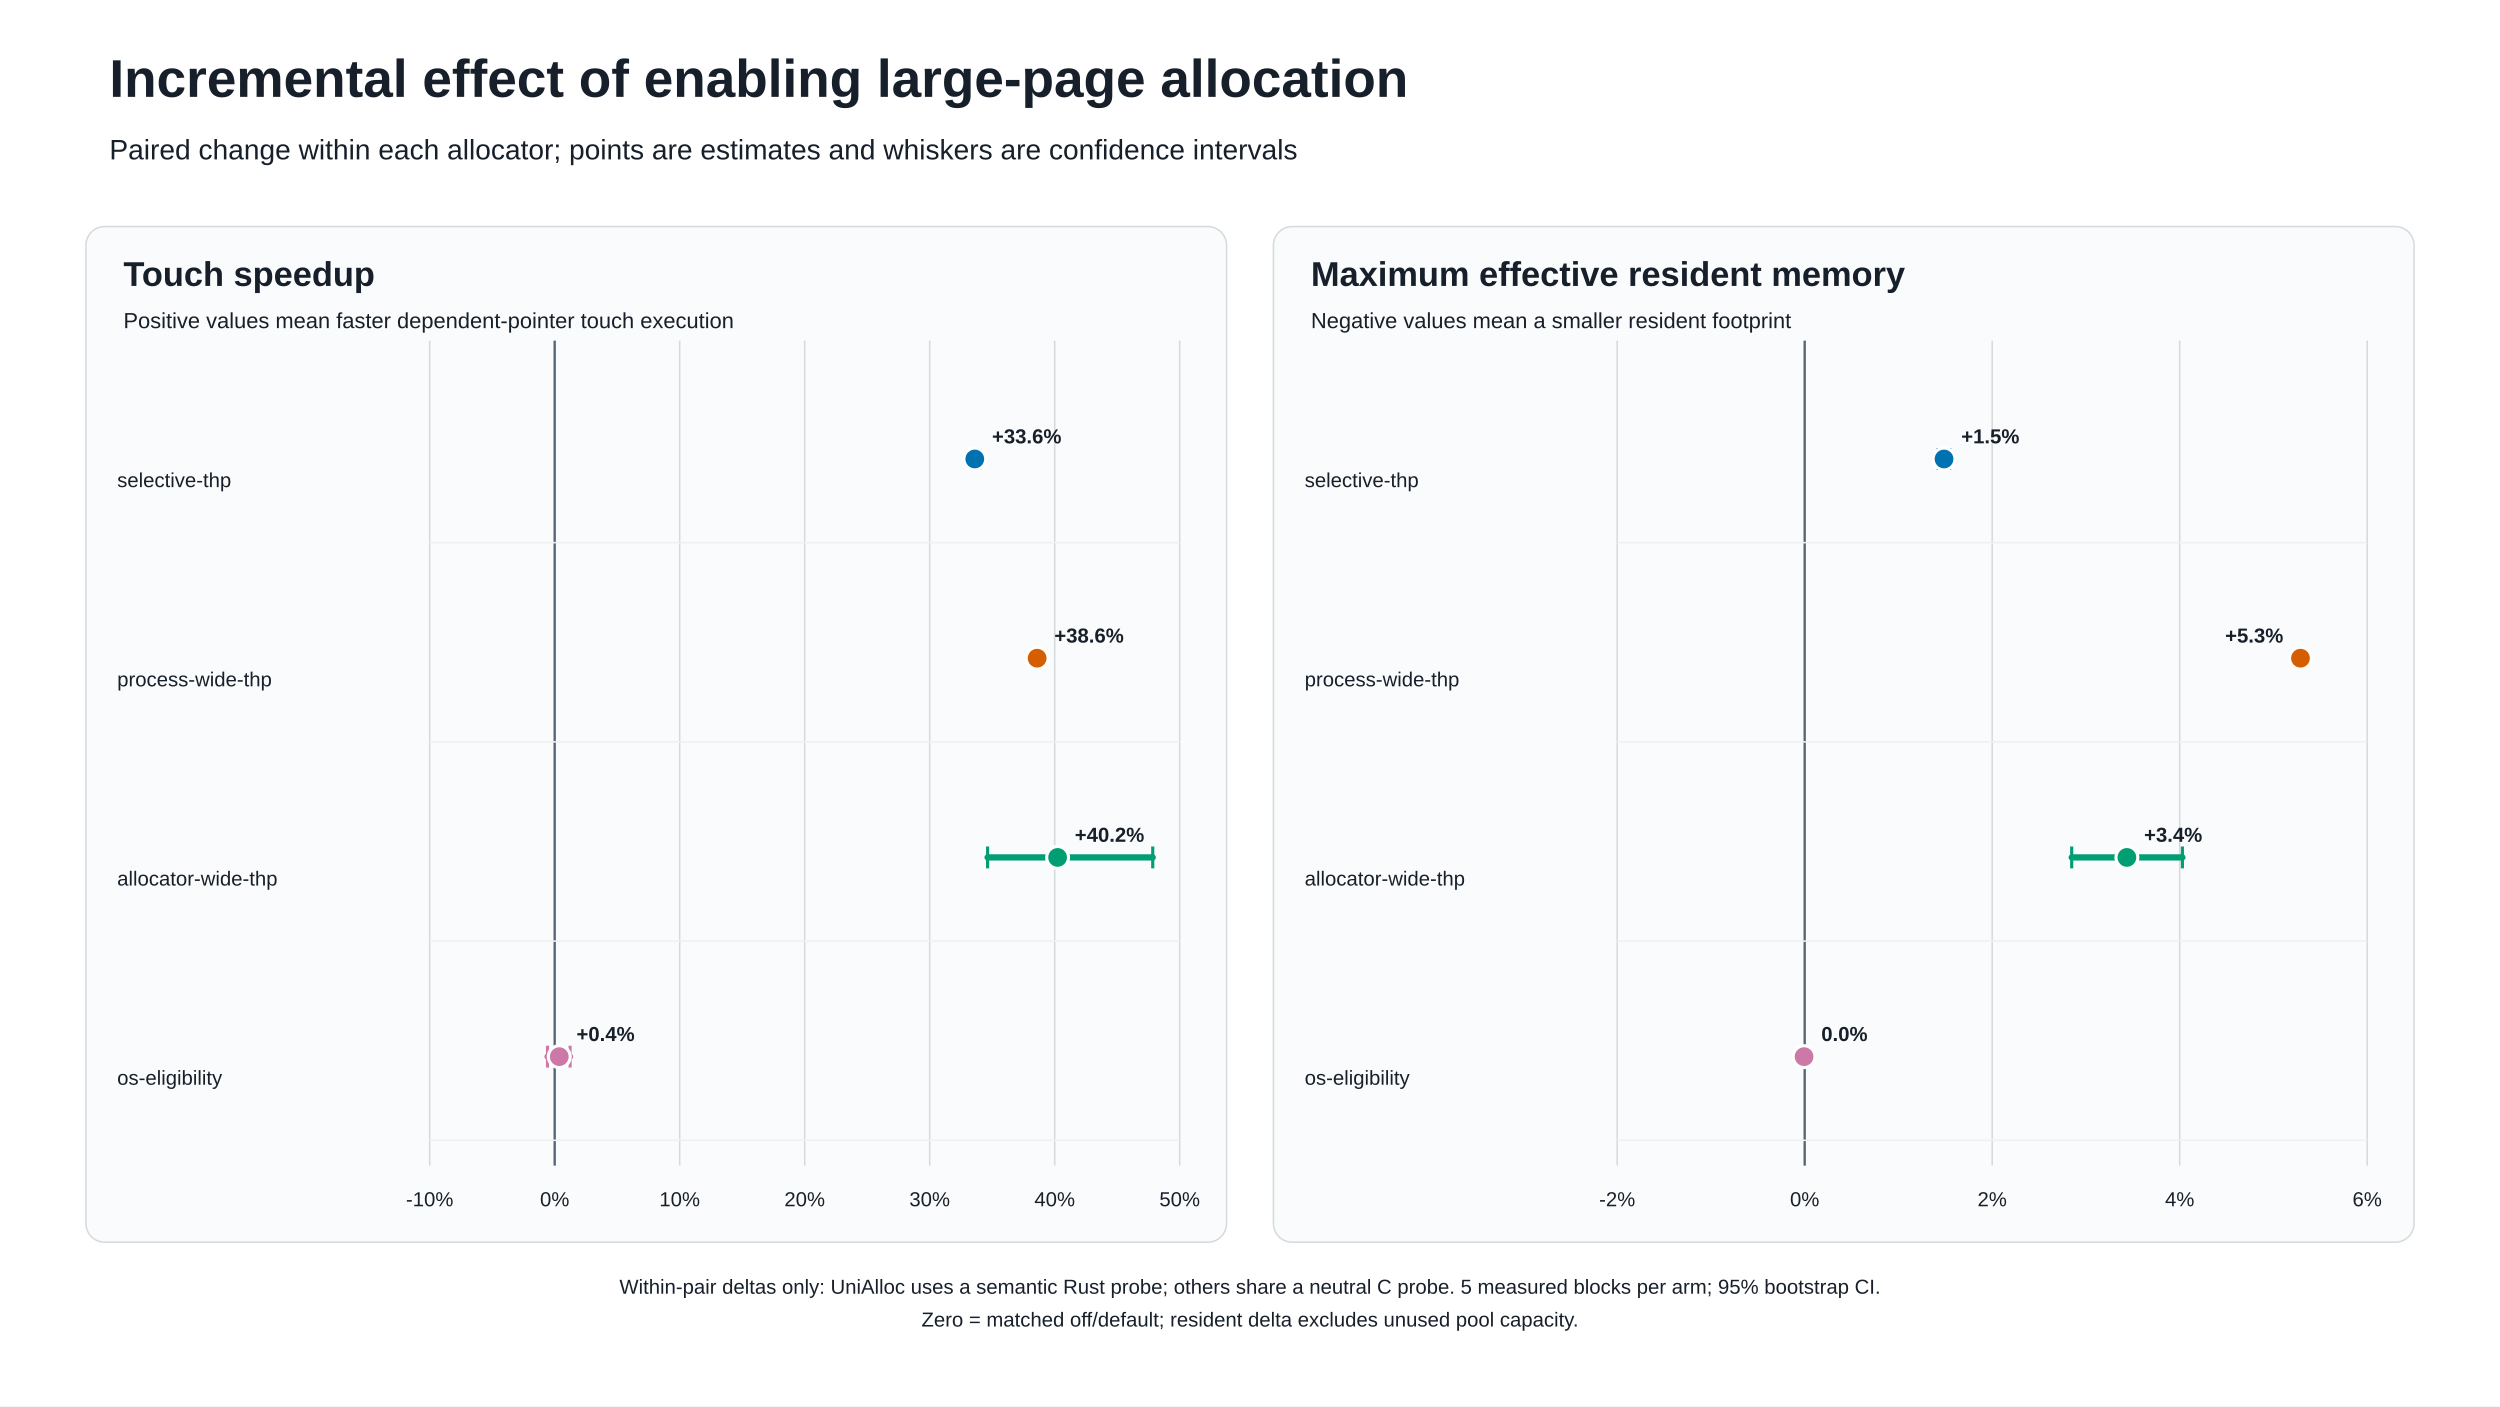
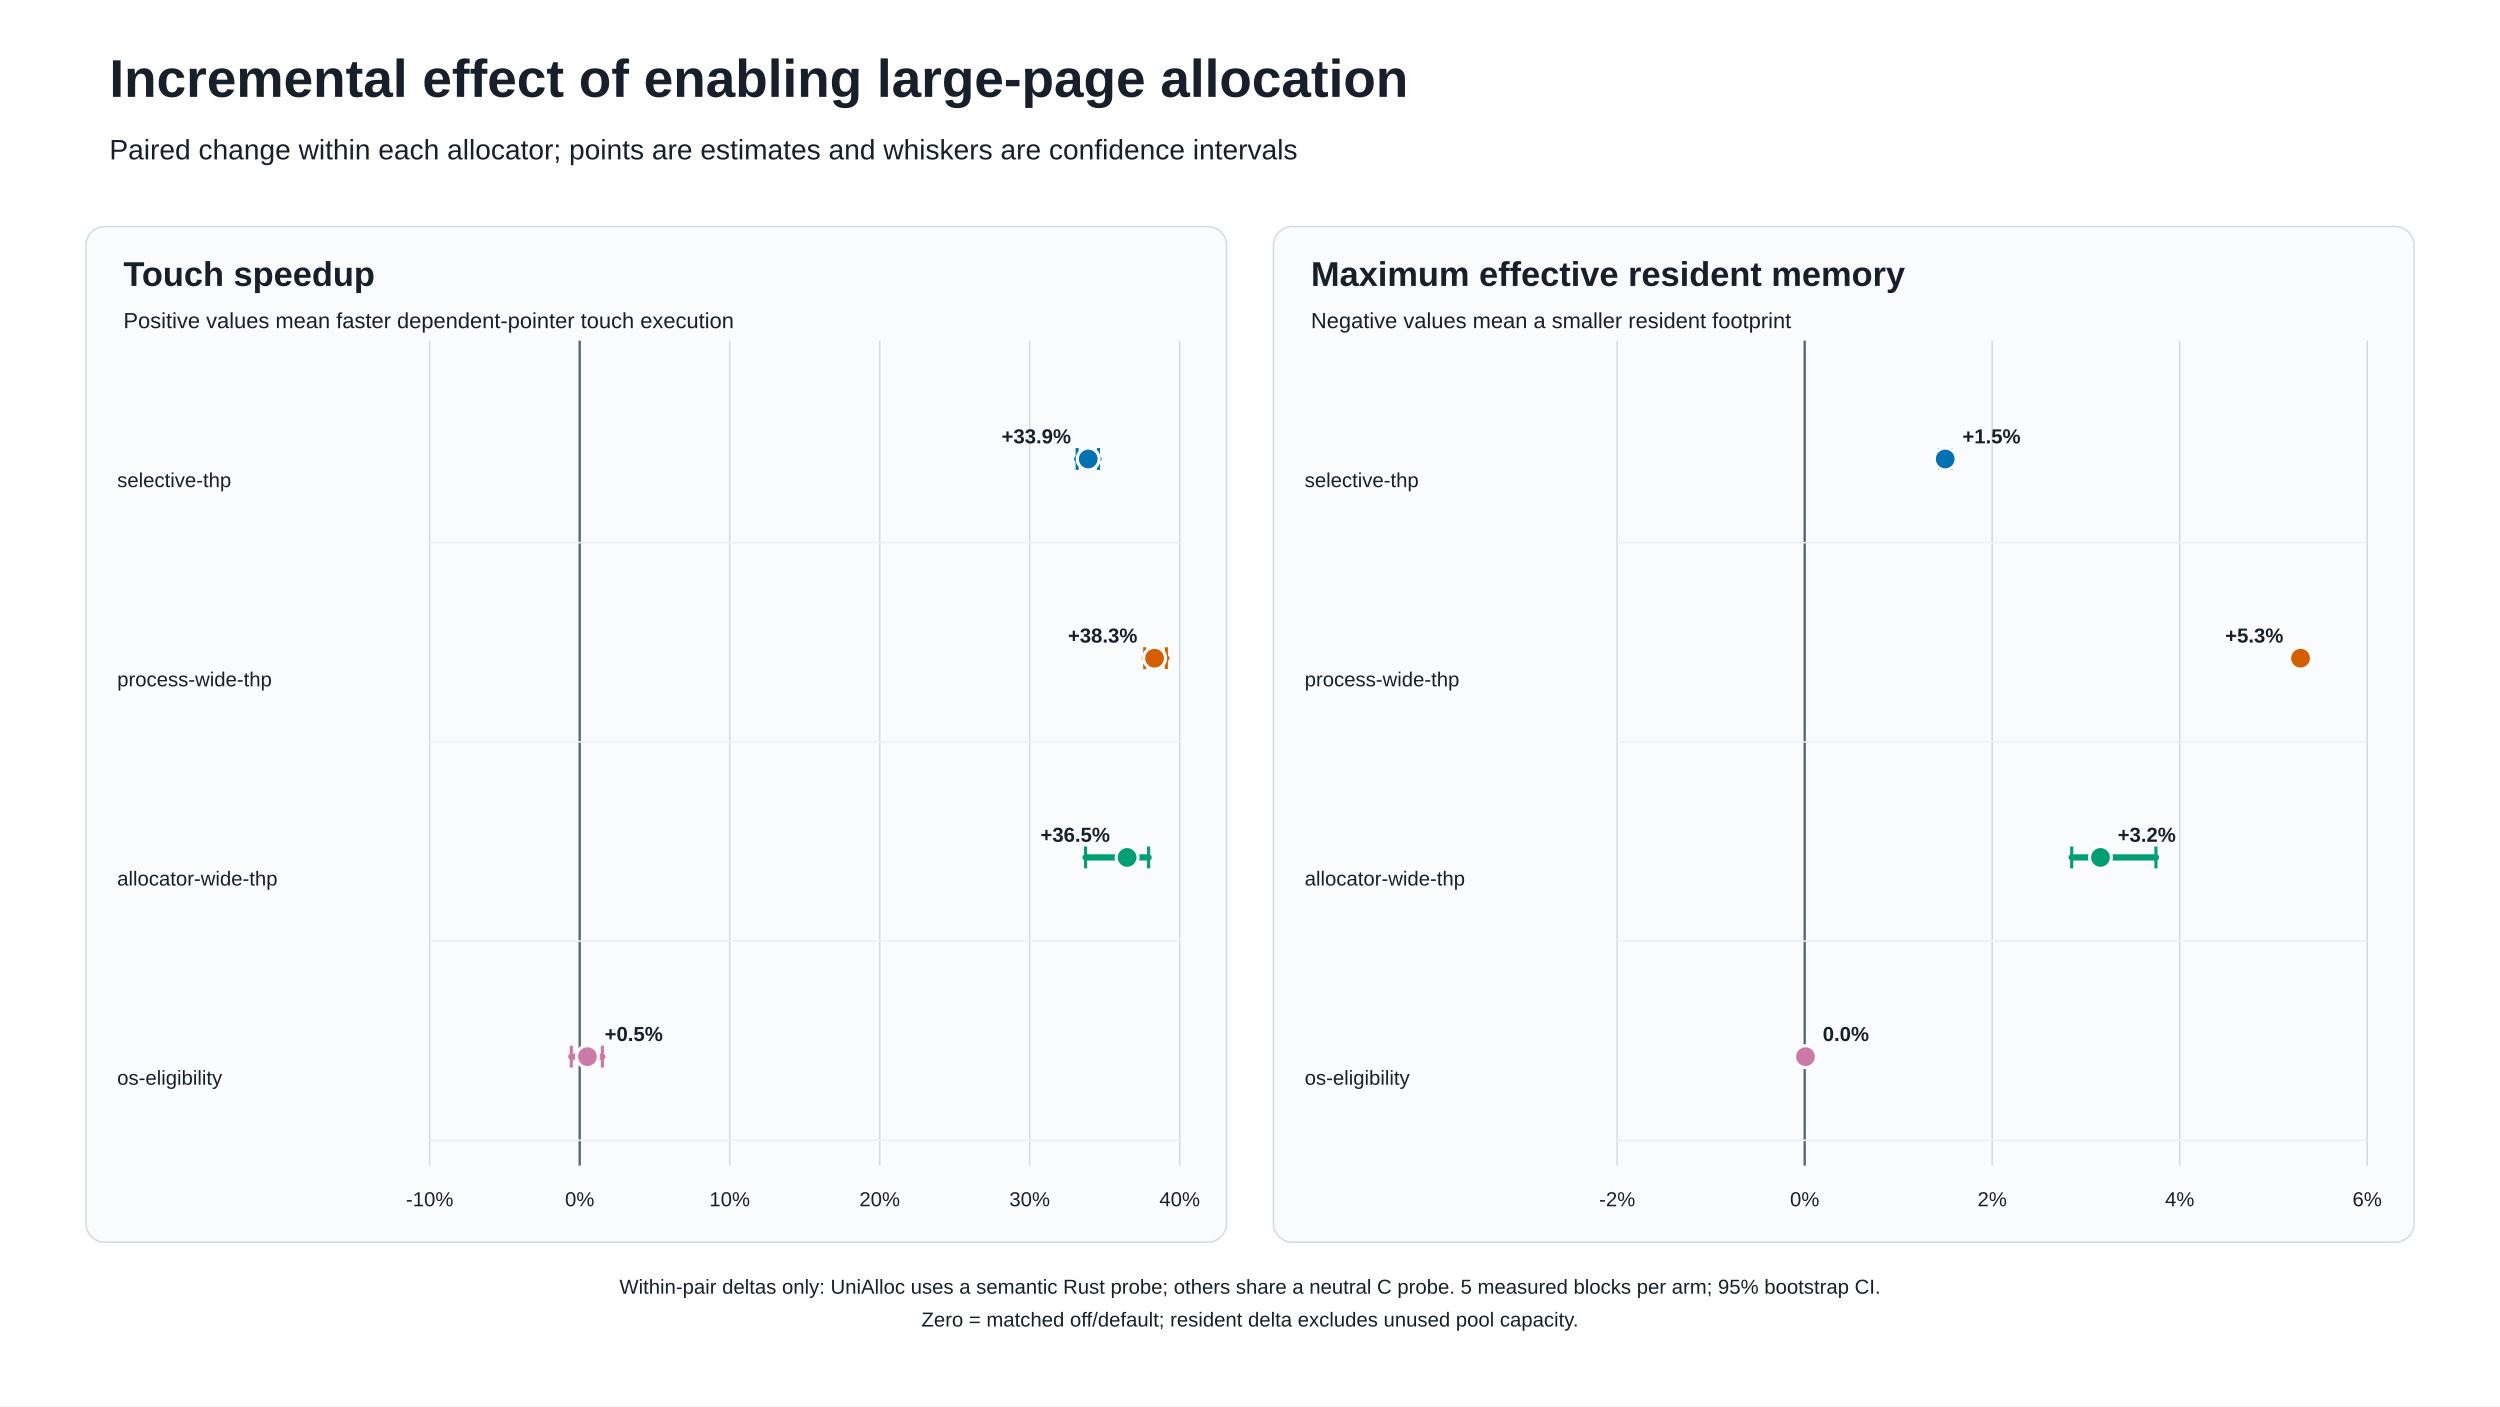
<svg xmlns="http://www.w3.org/2000/svg" width="1600" height="900" viewBox="0 0 1600 900" role="img" aria-labelledby="chart-title chart-description">
  <style>
    text { font-family: Arial, Helvetica, sans-serif; fill: #17202A; }
    .axis { stroke: #566573; stroke-width: 1.5; }
    .grid { stroke: #D5DBDB; stroke-width: 1; }
    .small { font-size: 15px; }
    .label { font-size: 17px; font-weight: 600; }
  </style>
  <rect id="background" x="0" y="0" width="1600" height="900" fill="#FFFFFF" />
  <text x="70" y="62" font-size="34" font-weight="700">Incremental effect of enabling large-page allocation</text>
  <text x="70" y="102" font-size="18" fill="#566573">Paired change within each allocator; points are estimates and whiskers are confidence intervals</text>
  <g class="effect-panel" data-metric="speedup_pct">
    <rect x="55.0" y="145.0" width="730.0" height="650.0" rx="12" fill="#FAFBFC" stroke="#D5DBDB" />
    <text x="79.0" y="183.0" font-size="22" font-weight="700">Touch speedup</text>
    <text x="79.0" y="210.0" font-size="14" fill="#566573">Positive values mean faster dependent-pointer touch execution</text>
    <line class="grid" x1="275.00" y1="218.0" x2="275.00" y2="746.0" />
    <text x="275.00" y="772.0" font-size="13" text-anchor="middle" fill="#566573">-10%</text>
-     <line class="axis" x1="355.00" y1="218.0" x2="355.00" y2="746.0" />
-     <text x="355.00" y="772.0" font-size="13" text-anchor="middle" fill="#566573">0%</text>
-     <line class="grid" x1="435.00" y1="218.0" x2="435.00" y2="746.0" />
-     <text x="435.00" y="772.0" font-size="13" text-anchor="middle" fill="#566573">10%</text>
-     <line class="grid" x1="515.00" y1="218.0" x2="515.00" y2="746.0" />
-     <text x="515.00" y="772.0" font-size="13" text-anchor="middle" fill="#566573">20%</text>
-     <line class="grid" x1="595.00" y1="218.0" x2="595.00" y2="746.0" />
-     <text x="595.00" y="772.0" font-size="13" text-anchor="middle" fill="#566573">30%</text>
-     <line class="grid" x1="675.00" y1="218.0" x2="675.00" y2="746.0" />
-     <text x="675.00" y="772.0" font-size="13" text-anchor="middle" fill="#566573">40%</text>
+     <line class="axis" x1="371.00" y1="218.0" x2="371.00" y2="746.0" />
+     <text x="371.00" y="772.0" font-size="13" text-anchor="middle" fill="#566573">0%</text>
+     <line class="grid" x1="467.00" y1="218.0" x2="467.00" y2="746.0" />
+     <text x="467.00" y="772.0" font-size="13" text-anchor="middle" fill="#566573">10%</text>
+     <line class="grid" x1="563.00" y1="218.0" x2="563.00" y2="746.0" />
+     <text x="563.00" y="772.0" font-size="13" text-anchor="middle" fill="#566573">20%</text>
+     <line class="grid" x1="659.00" y1="218.0" x2="659.00" y2="746.0" />
+     <text x="659.00" y="772.0" font-size="13" text-anchor="middle" fill="#566573">30%</text>
    <line class="grid" x1="755.00" y1="218.0" x2="755.00" y2="746.0" />
-     <text x="755.00" y="772.0" font-size="13" text-anchor="middle" fill="#566573">50%</text>
+     <text x="755.00" y="772.0" font-size="13" text-anchor="middle" fill="#566573">40%</text>
    <line x1="275.0" y1="347.30" x2="755.0" y2="347.30" stroke="#EDF1F2" />
    <text x="75.0" y="290.75" font-size="16.0" font-weight="600" />
    <text x="75.0" y="311.75" font-size="13.0" fill="#566573">selective-thp</text>
-     <line x1="621.68" y1="293.75" x2="627.01" y2="293.75" stroke="#0072B2" stroke-width="4" stroke-linecap="round" />
-     <line x1="621.68" y1="286.75" x2="621.68" y2="300.75" stroke="#0072B2" stroke-width="2" />
-     <line x1="627.01" y1="286.75" x2="627.01" y2="300.75" stroke="#0072B2" stroke-width="2" />
-     <circle cx="623.87" cy="293.75" r="7" fill="#0072B2" stroke="#FFFFFF" stroke-width="2" />
-     <text x="634.87" y="283.75" font-size="13" font-weight="700" text-anchor="start" fill="#0072B2">+33.6%</text>
+     <line x1="689.38" y1="293.75" x2="703.01" y2="293.75" stroke="#0072B2" stroke-width="4" stroke-linecap="round" />
+     <line x1="689.38" y1="286.75" x2="689.38" y2="300.75" stroke="#0072B2" stroke-width="2" />
+     <line x1="703.01" y1="286.75" x2="703.01" y2="300.75" stroke="#0072B2" stroke-width="2" />
+     <circle cx="696.46" cy="293.75" r="7" fill="#0072B2" stroke="#FFFFFF" stroke-width="2" />
+     <text x="685.46" y="283.75" font-size="13" font-weight="700" text-anchor="end" fill="#0072B2">+33.9%</text>
    <line x1="275.0" y1="474.80" x2="755.0" y2="474.80" stroke="#EDF1F2" />
    <text x="75.0" y="418.25" font-size="16.0" font-weight="600" />
    <text x="75.0" y="439.25" font-size="13.0" fill="#566573">process-wide-thp</text>
-     <line x1="661.67" y1="421.25" x2="666.15" y2="421.25" stroke="#D55E00" stroke-width="4" stroke-linecap="round" />
-     <line x1="661.67" y1="414.25" x2="661.67" y2="428.25" stroke="#D55E00" stroke-width="2" />
-     <line x1="666.15" y1="414.25" x2="666.15" y2="428.25" stroke="#D55E00" stroke-width="2" />
-     <circle cx="663.77" cy="421.25" r="7" fill="#D55E00" stroke="#FFFFFF" stroke-width="2" />
-     <text x="674.77" y="411.25" font-size="13" font-weight="700" text-anchor="start" fill="#D55E00">+38.6%</text>
+     <line x1="732.64" y1="421.25" x2="746.46" y2="421.25" stroke="#D55E00" stroke-width="4" stroke-linecap="round" />
+     <line x1="732.64" y1="414.25" x2="732.64" y2="428.25" stroke="#D55E00" stroke-width="2" />
+     <line x1="746.46" y1="414.25" x2="746.46" y2="428.25" stroke="#D55E00" stroke-width="2" />
+     <circle cx="738.93" cy="421.25" r="7" fill="#D55E00" stroke="#FFFFFF" stroke-width="2" />
+     <text x="727.93" y="411.25" font-size="13" font-weight="700" text-anchor="end" fill="#D55E00">+38.3%</text>
    <line x1="275.0" y1="602.30" x2="755.0" y2="602.30" stroke="#EDF1F2" />
    <text x="75.0" y="545.75" font-size="16.0" font-weight="600" />
    <text x="75.0" y="566.75" font-size="13.0" fill="#566573">allocator-wide-thp</text>
-     <line x1="632.06" y1="548.75" x2="737.75" y2="548.75" stroke="#009E73" stroke-width="4" stroke-linecap="round" />
-     <line x1="632.06" y1="541.75" x2="632.06" y2="555.75" stroke="#009E73" stroke-width="2" />
-     <line x1="737.75" y1="541.75" x2="737.75" y2="555.75" stroke="#009E73" stroke-width="2" />
-     <circle cx="676.87" cy="548.75" r="7" fill="#009E73" stroke="#FFFFFF" stroke-width="2" />
-     <text x="687.87" y="538.75" font-size="13" font-weight="700" text-anchor="start" fill="#009E73">+40.2%</text>
+     <line x1="694.78" y1="548.75" x2="735.11" y2="548.75" stroke="#009E73" stroke-width="4" stroke-linecap="round" />
+     <line x1="694.78" y1="541.75" x2="694.78" y2="555.75" stroke="#009E73" stroke-width="2" />
+     <line x1="735.11" y1="541.75" x2="735.11" y2="555.75" stroke="#009E73" stroke-width="2" />
+     <circle cx="721.36" cy="548.75" r="7" fill="#009E73" stroke="#FFFFFF" stroke-width="2" />
+     <text x="710.36" y="538.75" font-size="13" font-weight="700" text-anchor="end" fill="#009E73">+36.5%</text>
    <line x1="275.0" y1="729.80" x2="755.0" y2="729.80" stroke="#EDF1F2" />
    <text x="75.0" y="673.25" font-size="16.0" font-weight="600" />
    <text x="75.0" y="694.25" font-size="13.0" fill="#566573">os-eligibility</text>
-     <line x1="350.40" y1="676.25" x2="364.85" y2="676.25" stroke="#CC79A7" stroke-width="4" stroke-linecap="round" />
-     <line x1="350.40" y1="669.25" x2="350.40" y2="683.25" stroke="#CC79A7" stroke-width="2" />
-     <line x1="364.85" y1="669.25" x2="364.85" y2="683.25" stroke="#CC79A7" stroke-width="2" />
-     <circle cx="357.94" cy="676.25" r="7" fill="#CC79A7" stroke="#FFFFFF" stroke-width="2" />
-     <text x="368.94" y="666.25" font-size="13" font-weight="700" text-anchor="start" fill="#CC79A7">+0.4%</text>
+     <line x1="365.64" y1="676.25" x2="385.52" y2="676.25" stroke="#CC79A7" stroke-width="4" stroke-linecap="round" />
+     <line x1="365.64" y1="669.25" x2="365.64" y2="683.25" stroke="#CC79A7" stroke-width="2" />
+     <line x1="385.52" y1="669.25" x2="385.52" y2="683.25" stroke="#CC79A7" stroke-width="2" />
+     <circle cx="375.97" cy="676.25" r="7" fill="#CC79A7" stroke="#FFFFFF" stroke-width="2" />
+     <text x="386.97" y="666.25" font-size="13" font-weight="700" text-anchor="start" fill="#CC79A7">+0.5%</text>
  </g>
  <g class="effect-panel" data-metric="max_resident_change_pct">
    <rect x="815.0" y="145.0" width="730.0" height="650.0" rx="12" fill="#FAFBFC" stroke="#D5DBDB" />
    <text x="839.0" y="183.0" font-size="22" font-weight="700">Maximum effective resident memory</text>
    <text x="839.0" y="210.0" font-size="14" fill="#566573">Negative values mean a smaller resident footprint</text>
    <line class="grid" x1="1035.00" y1="218.0" x2="1035.00" y2="746.0" />
    <text x="1035.00" y="772.0" font-size="13" text-anchor="middle" fill="#566573">-2%</text>
    <line class="axis" x1="1155.00" y1="218.0" x2="1155.00" y2="746.0" />
    <text x="1155.00" y="772.0" font-size="13" text-anchor="middle" fill="#566573">0%</text>
    <line class="grid" x1="1275.00" y1="218.0" x2="1275.00" y2="746.0" />
    <text x="1275.00" y="772.0" font-size="13" text-anchor="middle" fill="#566573">2%</text>
    <line class="grid" x1="1395.00" y1="218.0" x2="1395.00" y2="746.0" />
    <text x="1395.00" y="772.0" font-size="13" text-anchor="middle" fill="#566573">4%</text>
    <line class="grid" x1="1515.00" y1="218.0" x2="1515.00" y2="746.0" />
    <text x="1515.00" y="772.0" font-size="13" text-anchor="middle" fill="#566573">6%</text>
    <line x1="1035.0" y1="347.30" x2="1515.0" y2="347.30" stroke="#EDF1F2" />
    <text x="835.0" y="290.75" font-size="16.0" font-weight="600" />
    <text x="835.0" y="311.75" font-size="13.0" fill="#566573">selective-thp</text>
-     <line x1="1240.43" y1="293.75" x2="1247.81" y2="293.75" stroke="#0072B2" stroke-width="4" stroke-linecap="round" />
-     <line x1="1240.43" y1="286.75" x2="1240.43" y2="300.75" stroke="#0072B2" stroke-width="2" />
-     <line x1="1247.81" y1="286.75" x2="1247.81" y2="300.75" stroke="#0072B2" stroke-width="2" />
-     <circle cx="1244.19" cy="293.75" r="7" fill="#0072B2" stroke="#FFFFFF" stroke-width="2" />
-     <text x="1255.19" y="283.75" font-size="13" font-weight="700" text-anchor="start" fill="#0072B2">+1.5%</text>
+     <line x1="1241.29" y1="293.75" x2="1248.52" y2="293.75" stroke="#0072B2" stroke-width="4" stroke-linecap="round" />
+     <line x1="1241.29" y1="286.75" x2="1241.29" y2="300.75" stroke="#0072B2" stroke-width="2" />
+     <line x1="1248.52" y1="286.75" x2="1248.52" y2="300.75" stroke="#0072B2" stroke-width="2" />
+     <circle cx="1244.94" cy="293.75" r="7" fill="#0072B2" stroke="#FFFFFF" stroke-width="2" />
+     <text x="1255.94" y="283.75" font-size="13" font-weight="700" text-anchor="start" fill="#0072B2">+1.5%</text>
    <line x1="1035.0" y1="474.80" x2="1515.0" y2="474.80" stroke="#EDF1F2" />
    <text x="835.0" y="418.25" font-size="16.0" font-weight="600" />
    <text x="835.0" y="439.25" font-size="13.0" fill="#566573">process-wide-thp</text>
-     <line x1="1472.24" y1="421.25" x2="1472.35" y2="421.25" stroke="#D55E00" stroke-width="4" stroke-linecap="round" />
+     <line x1="1472.24" y1="421.25" x2="1472.46" y2="421.25" stroke="#D55E00" stroke-width="4" stroke-linecap="round" />
    <line x1="1472.24" y1="414.25" x2="1472.24" y2="428.25" stroke="#D55E00" stroke-width="2" />
-     <line x1="1472.35" y1="414.25" x2="1472.35" y2="428.25" stroke="#D55E00" stroke-width="2" />
-     <circle cx="1472.31" cy="421.25" r="7" fill="#D55E00" stroke="#FFFFFF" stroke-width="2" />
-     <text x="1461.31" y="411.25" font-size="13" font-weight="700" text-anchor="end" fill="#D55E00">+5.3%</text>
+     <line x1="1472.46" y1="414.25" x2="1472.46" y2="428.25" stroke="#D55E00" stroke-width="2" />
+     <circle cx="1472.35" cy="421.25" r="7" fill="#D55E00" stroke="#FFFFFF" stroke-width="2" />
+     <text x="1461.35" y="411.25" font-size="13" font-weight="700" text-anchor="end" fill="#D55E00">+5.3%</text>
    <line x1="1035.0" y1="602.30" x2="1515.0" y2="602.30" stroke="#EDF1F2" />
    <text x="835.0" y="545.75" font-size="16.0" font-weight="600" />
    <text x="835.0" y="566.75" font-size="13.0" fill="#566573">allocator-wide-thp</text>
-     <line x1="1325.89" y1="548.75" x2="1396.74" y2="548.75" stroke="#009E73" stroke-width="4" stroke-linecap="round" />
+     <line x1="1325.89" y1="548.75" x2="1379.80" y2="548.75" stroke="#009E73" stroke-width="4" stroke-linecap="round" />
    <line x1="1325.89" y1="541.75" x2="1325.89" y2="555.75" stroke="#009E73" stroke-width="2" />
-     <line x1="1396.74" y1="541.75" x2="1396.74" y2="555.75" stroke="#009E73" stroke-width="2" />
-     <circle cx="1361.21" cy="548.75" r="7" fill="#009E73" stroke="#FFFFFF" stroke-width="2" />
-     <text x="1372.21" y="538.75" font-size="13" font-weight="700" text-anchor="start" fill="#009E73">+3.4%</text>
+     <line x1="1379.80" y1="541.75" x2="1379.80" y2="555.75" stroke="#009E73" stroke-width="2" />
+     <circle cx="1344.30" cy="548.75" r="7" fill="#009E73" stroke="#FFFFFF" stroke-width="2" />
+     <text x="1355.30" y="538.75" font-size="13" font-weight="700" text-anchor="start" fill="#009E73">+3.2%</text>
    <line x1="1035.0" y1="729.80" x2="1515.0" y2="729.80" stroke="#EDF1F2" />
    <text x="835.0" y="673.25" font-size="16.0" font-weight="600" />
    <text x="835.0" y="694.25" font-size="13.0" fill="#566573">os-eligibility</text>
-     <line x1="1153.70" y1="676.25" x2="1155.60" y2="676.25" stroke="#CC79A7" stroke-width="4" stroke-linecap="round" />
-     <line x1="1153.70" y1="669.25" x2="1153.70" y2="683.25" stroke="#CC79A7" stroke-width="2" />
-     <line x1="1155.60" y1="669.25" x2="1155.60" y2="683.25" stroke="#CC79A7" stroke-width="2" />
-     <circle cx="1154.61" cy="676.25" r="7" fill="#CC79A7" stroke="#FFFFFF" stroke-width="2" />
-     <text x="1165.61" y="666.25" font-size="13" font-weight="700" text-anchor="start" fill="#CC79A7">0.0%</text>
+     <line x1="1154.47" y1="676.25" x2="1156.61" y2="676.25" stroke="#CC79A7" stroke-width="4" stroke-linecap="round" />
+     <line x1="1154.47" y1="669.25" x2="1154.47" y2="683.25" stroke="#CC79A7" stroke-width="2" />
+     <line x1="1156.61" y1="669.25" x2="1156.61" y2="683.25" stroke="#CC79A7" stroke-width="2" />
+     <circle cx="1155.53" cy="676.25" r="7" fill="#CC79A7" stroke="#FFFFFF" stroke-width="2" />
+     <text x="1166.53" y="666.25" font-size="13" font-weight="700" text-anchor="start" fill="#CC79A7">0.0%</text>
  </g>
  <text x="800" y="828.0" font-size="13" text-anchor="middle" fill="#566573">Within-pair deltas only: UniAlloc uses a semantic Rust probe; others share a neutral C probe. 5 measured blocks per arm; 95% bootstrap CI.</text>
  <text x="800" y="849.0" font-size="13" text-anchor="middle" fill="#566573">Zero = matched off/default; resident delta excludes unused pool capacity.</text>
</svg>
